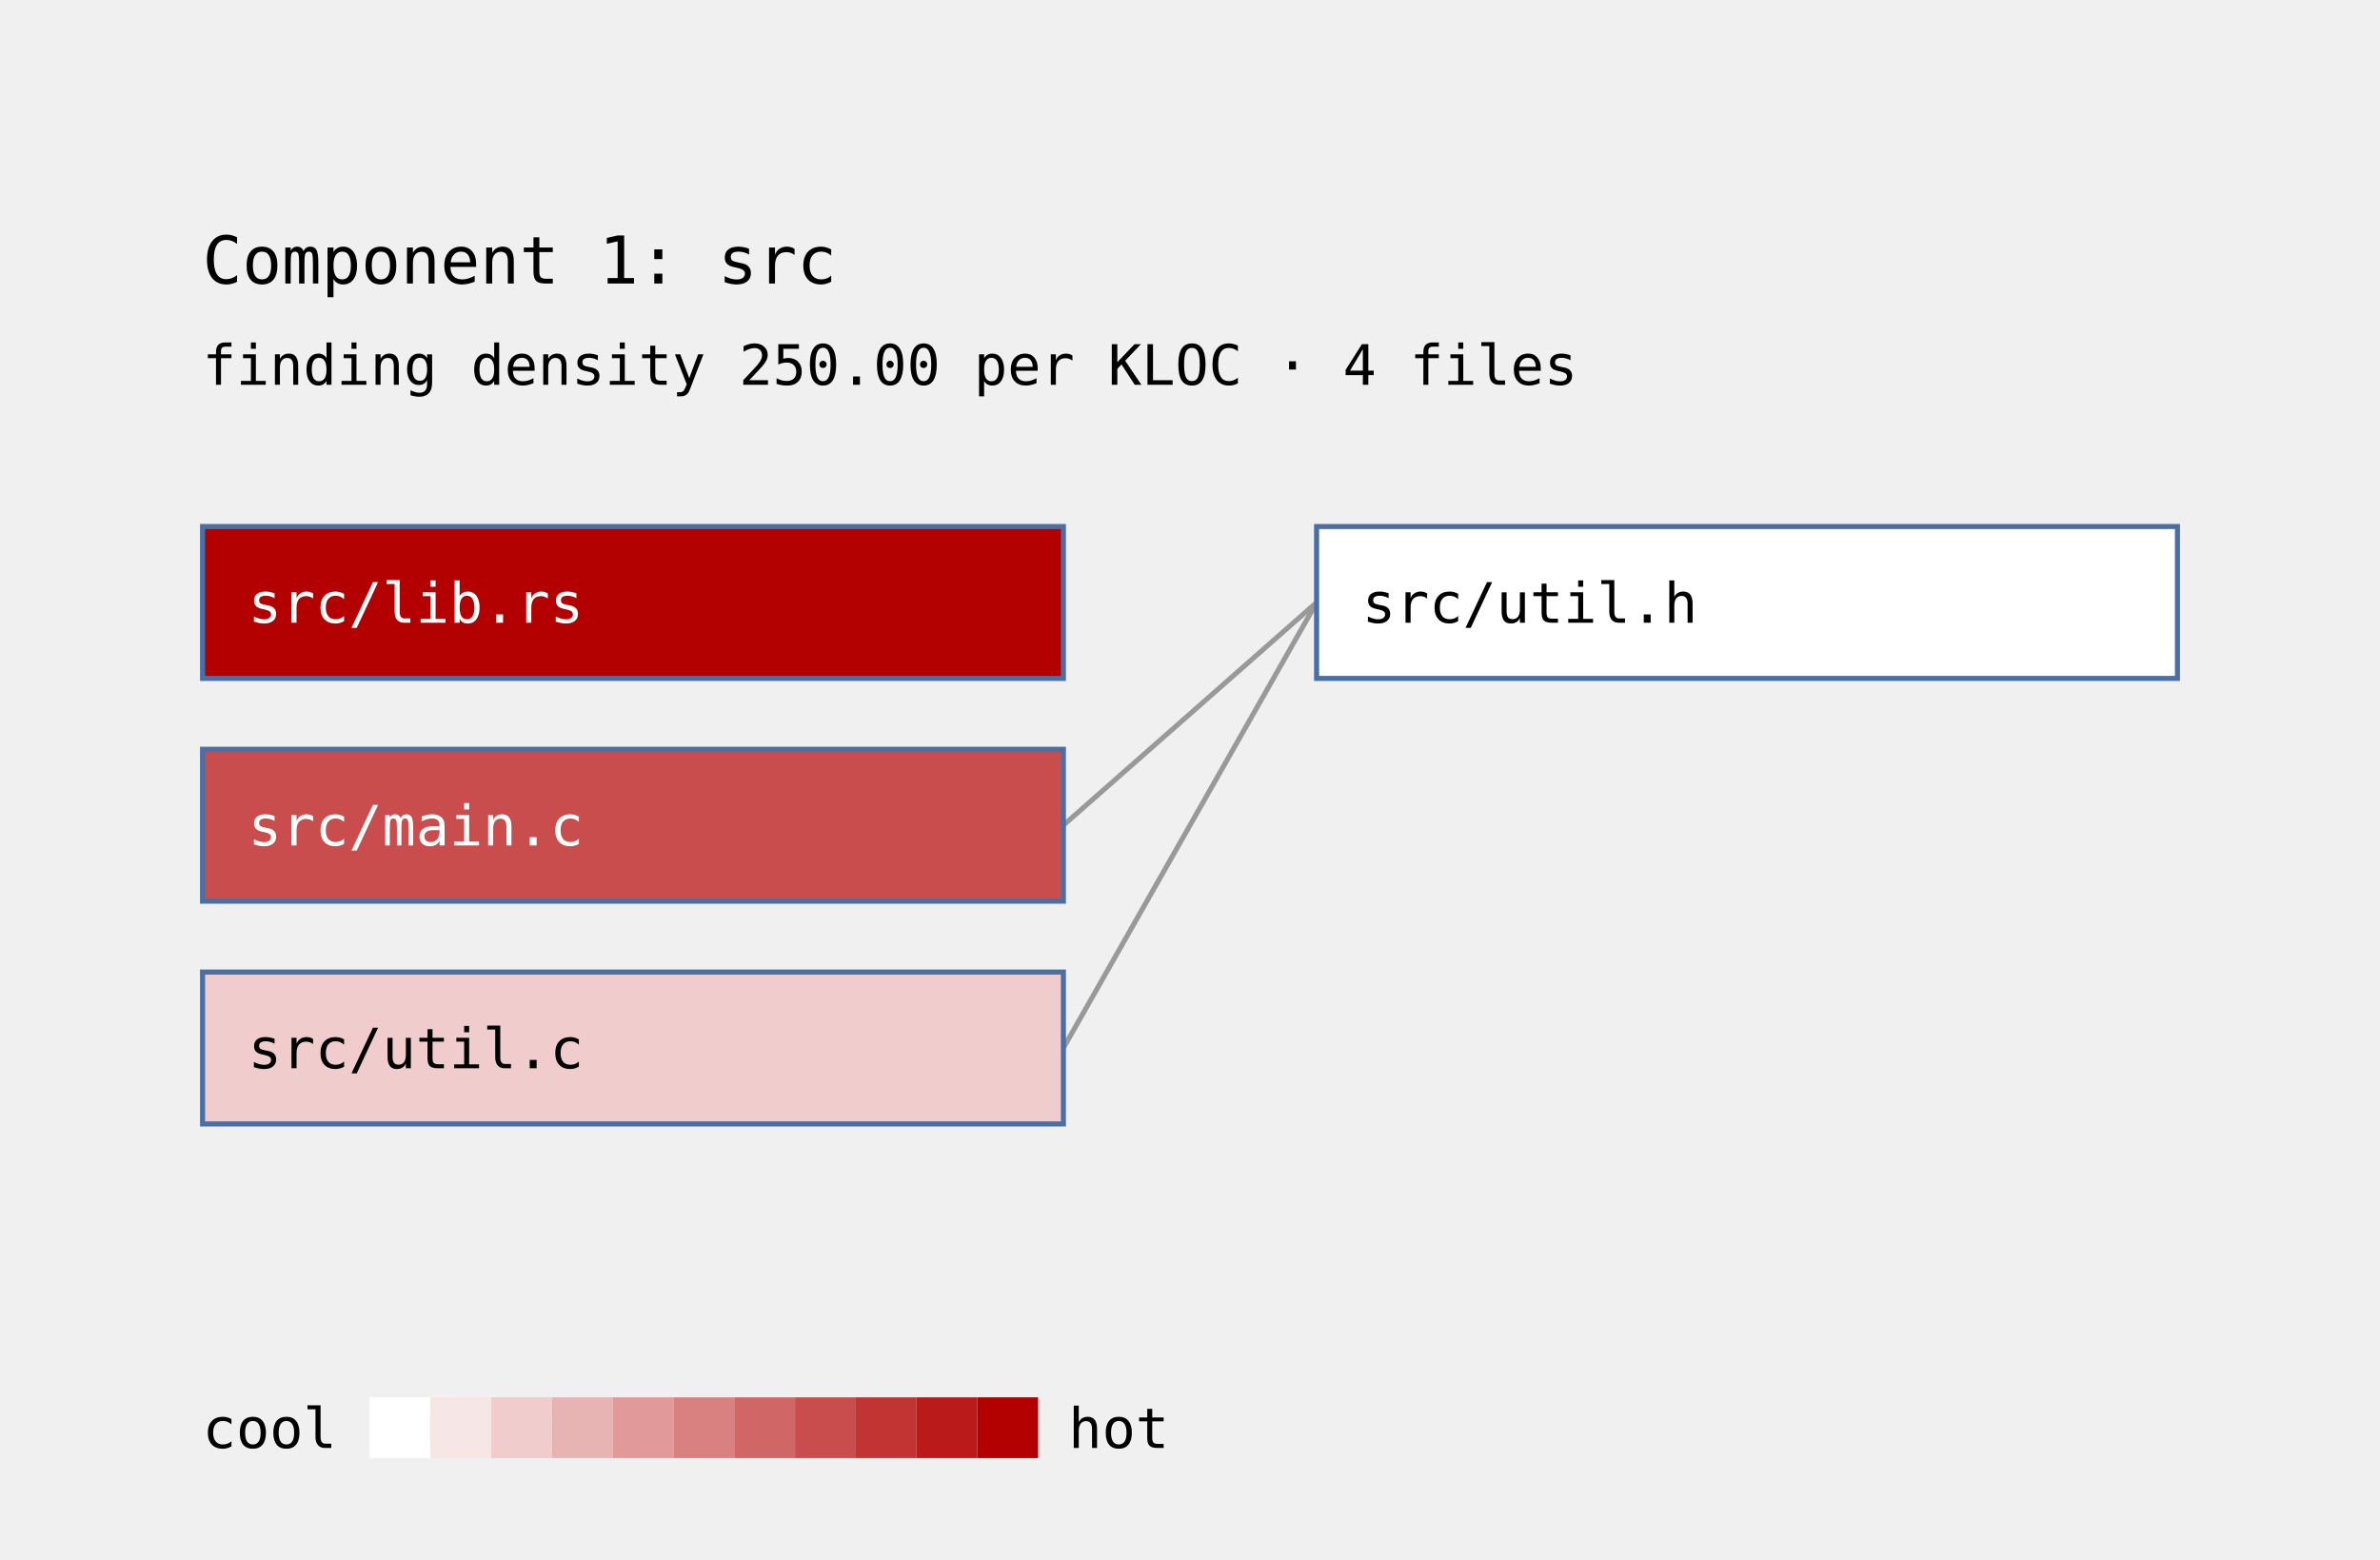
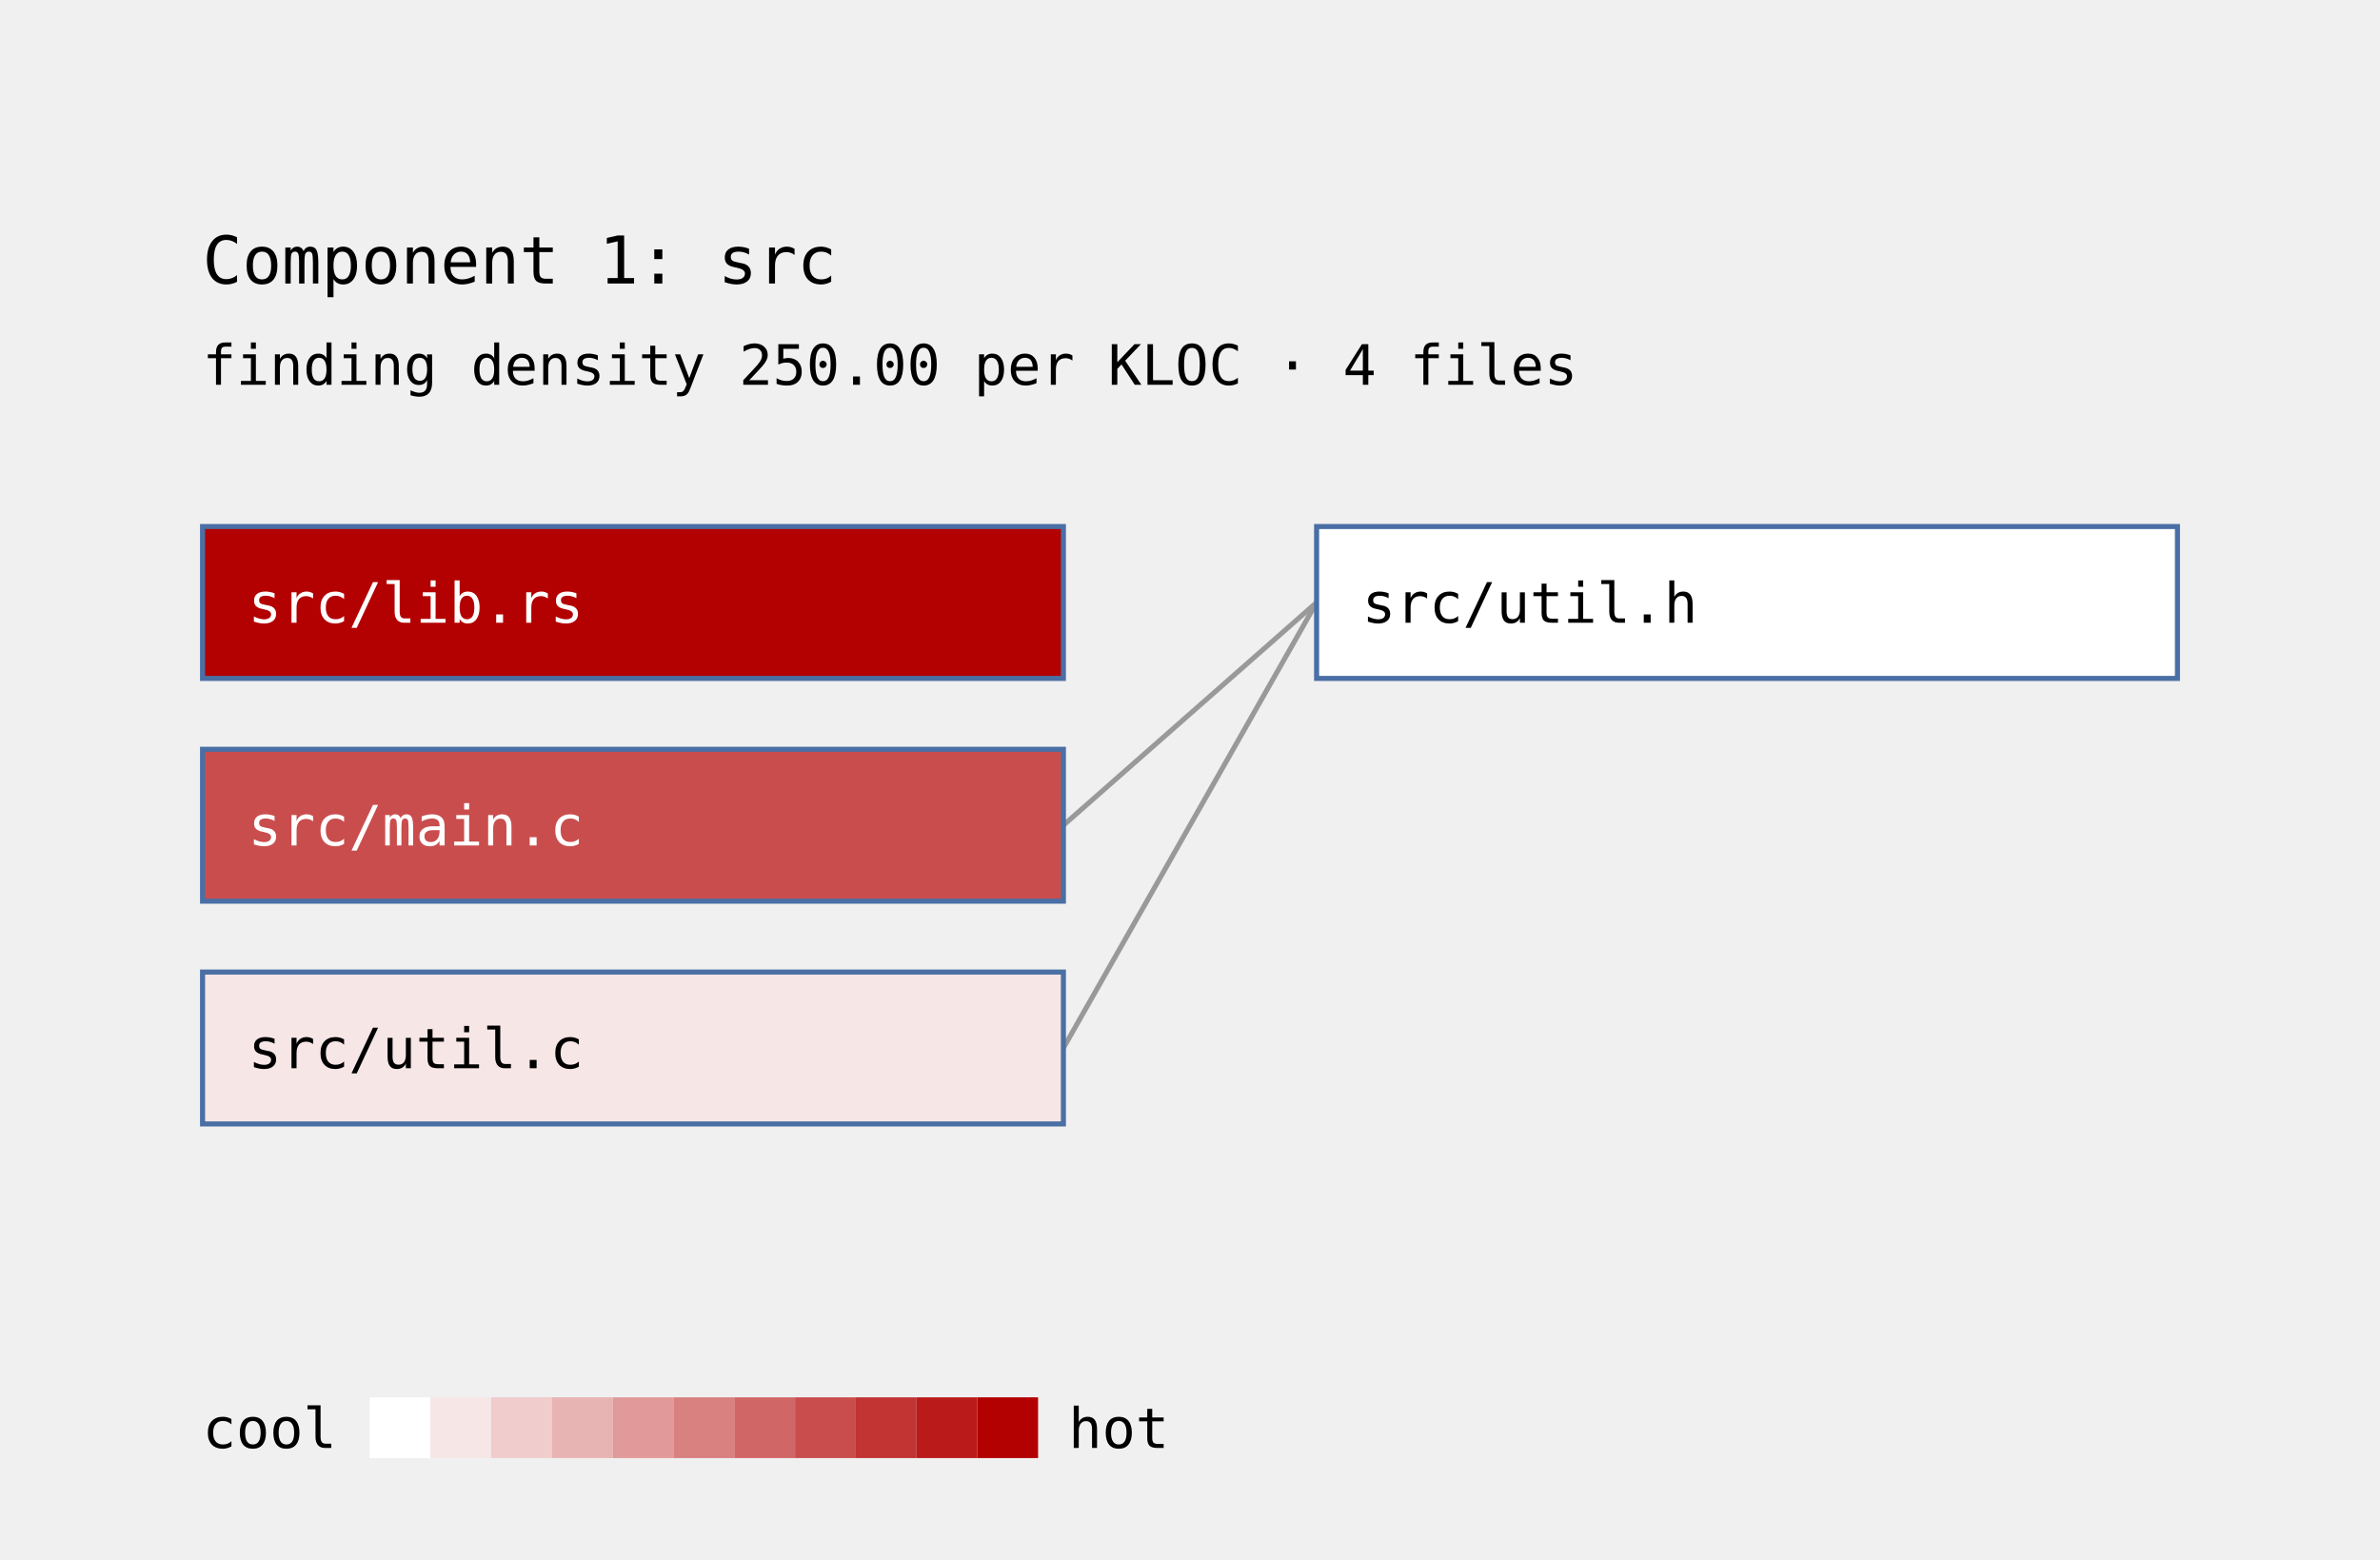
<svg xmlns="http://www.w3.org/2000/svg" width="470" height="308" viewBox="0 0 470 308">
  <text x="40" y="56" font-family="monospace" font-size="13">Component 1: src</text>
  <text x="40" y="76" font-family="monospace" font-size="11">finding density 250.00 per KLOC · 4 files</text>
  <g stroke="#999999" stroke-width="1">
    <line x1="210" y1="163" x2="260" y2="119" />
    <line x1="210" y1="207" x2="260" y2="119" />
  </g>
  <g font-family="monospace" font-size="11">
    <rect x="40" y="104" width="170" height="30" fill="#b30000" stroke="#4a6fa5" />
    <text x="49" y="123" fill="#ffffff">src/lib.rs</text>
    <rect x="40" y="148" width="170" height="30" fill="#ca4d4d" stroke="#4a6fa5" />
    <text x="49" y="167" fill="#ffffff">src/main.c</text>
-     <rect x="40" y="192" width="170" height="30" fill="#f0cccc" stroke="#4a6fa5" />
+     <rect x="40" y="192" width="170" height="30" fill="#f7e6e6" stroke="#4a6fa5" />
    <text x="49" y="211">src/util.c</text>
    <rect x="260" y="104" width="170" height="30" fill="#ffffff" stroke="#4a6fa5" />
    <text x="269" y="123">src/util.h</text>
  </g>
  <text x="40" y="286" font-family="monospace" font-size="11">cool</text>
  <rect x="73" y="276" width="12" height="12" fill="#ffffff" />
  <rect x="85" y="276" width="12" height="12" fill="#f7e6e6" />
  <rect x="97" y="276" width="12" height="12" fill="#f0cccc" />
  <rect x="109" y="276" width="12" height="12" fill="#e8b3b3" />
  <rect x="121" y="276" width="12" height="12" fill="#e19999" />
  <rect x="133" y="276" width="12" height="12" fill="#d98080" />
  <rect x="145" y="276" width="12" height="12" fill="#d16666" />
  <rect x="157" y="276" width="12" height="12" fill="#ca4d4d" />
  <rect x="169" y="276" width="12" height="12" fill="#c23333" />
  <rect x="181" y="276" width="12" height="12" fill="#bb1a1a" />
  <rect x="193" y="276" width="12" height="12" fill="#b30000" />
  <text x="211" y="286" font-family="monospace" font-size="11">hot</text>
</svg>
